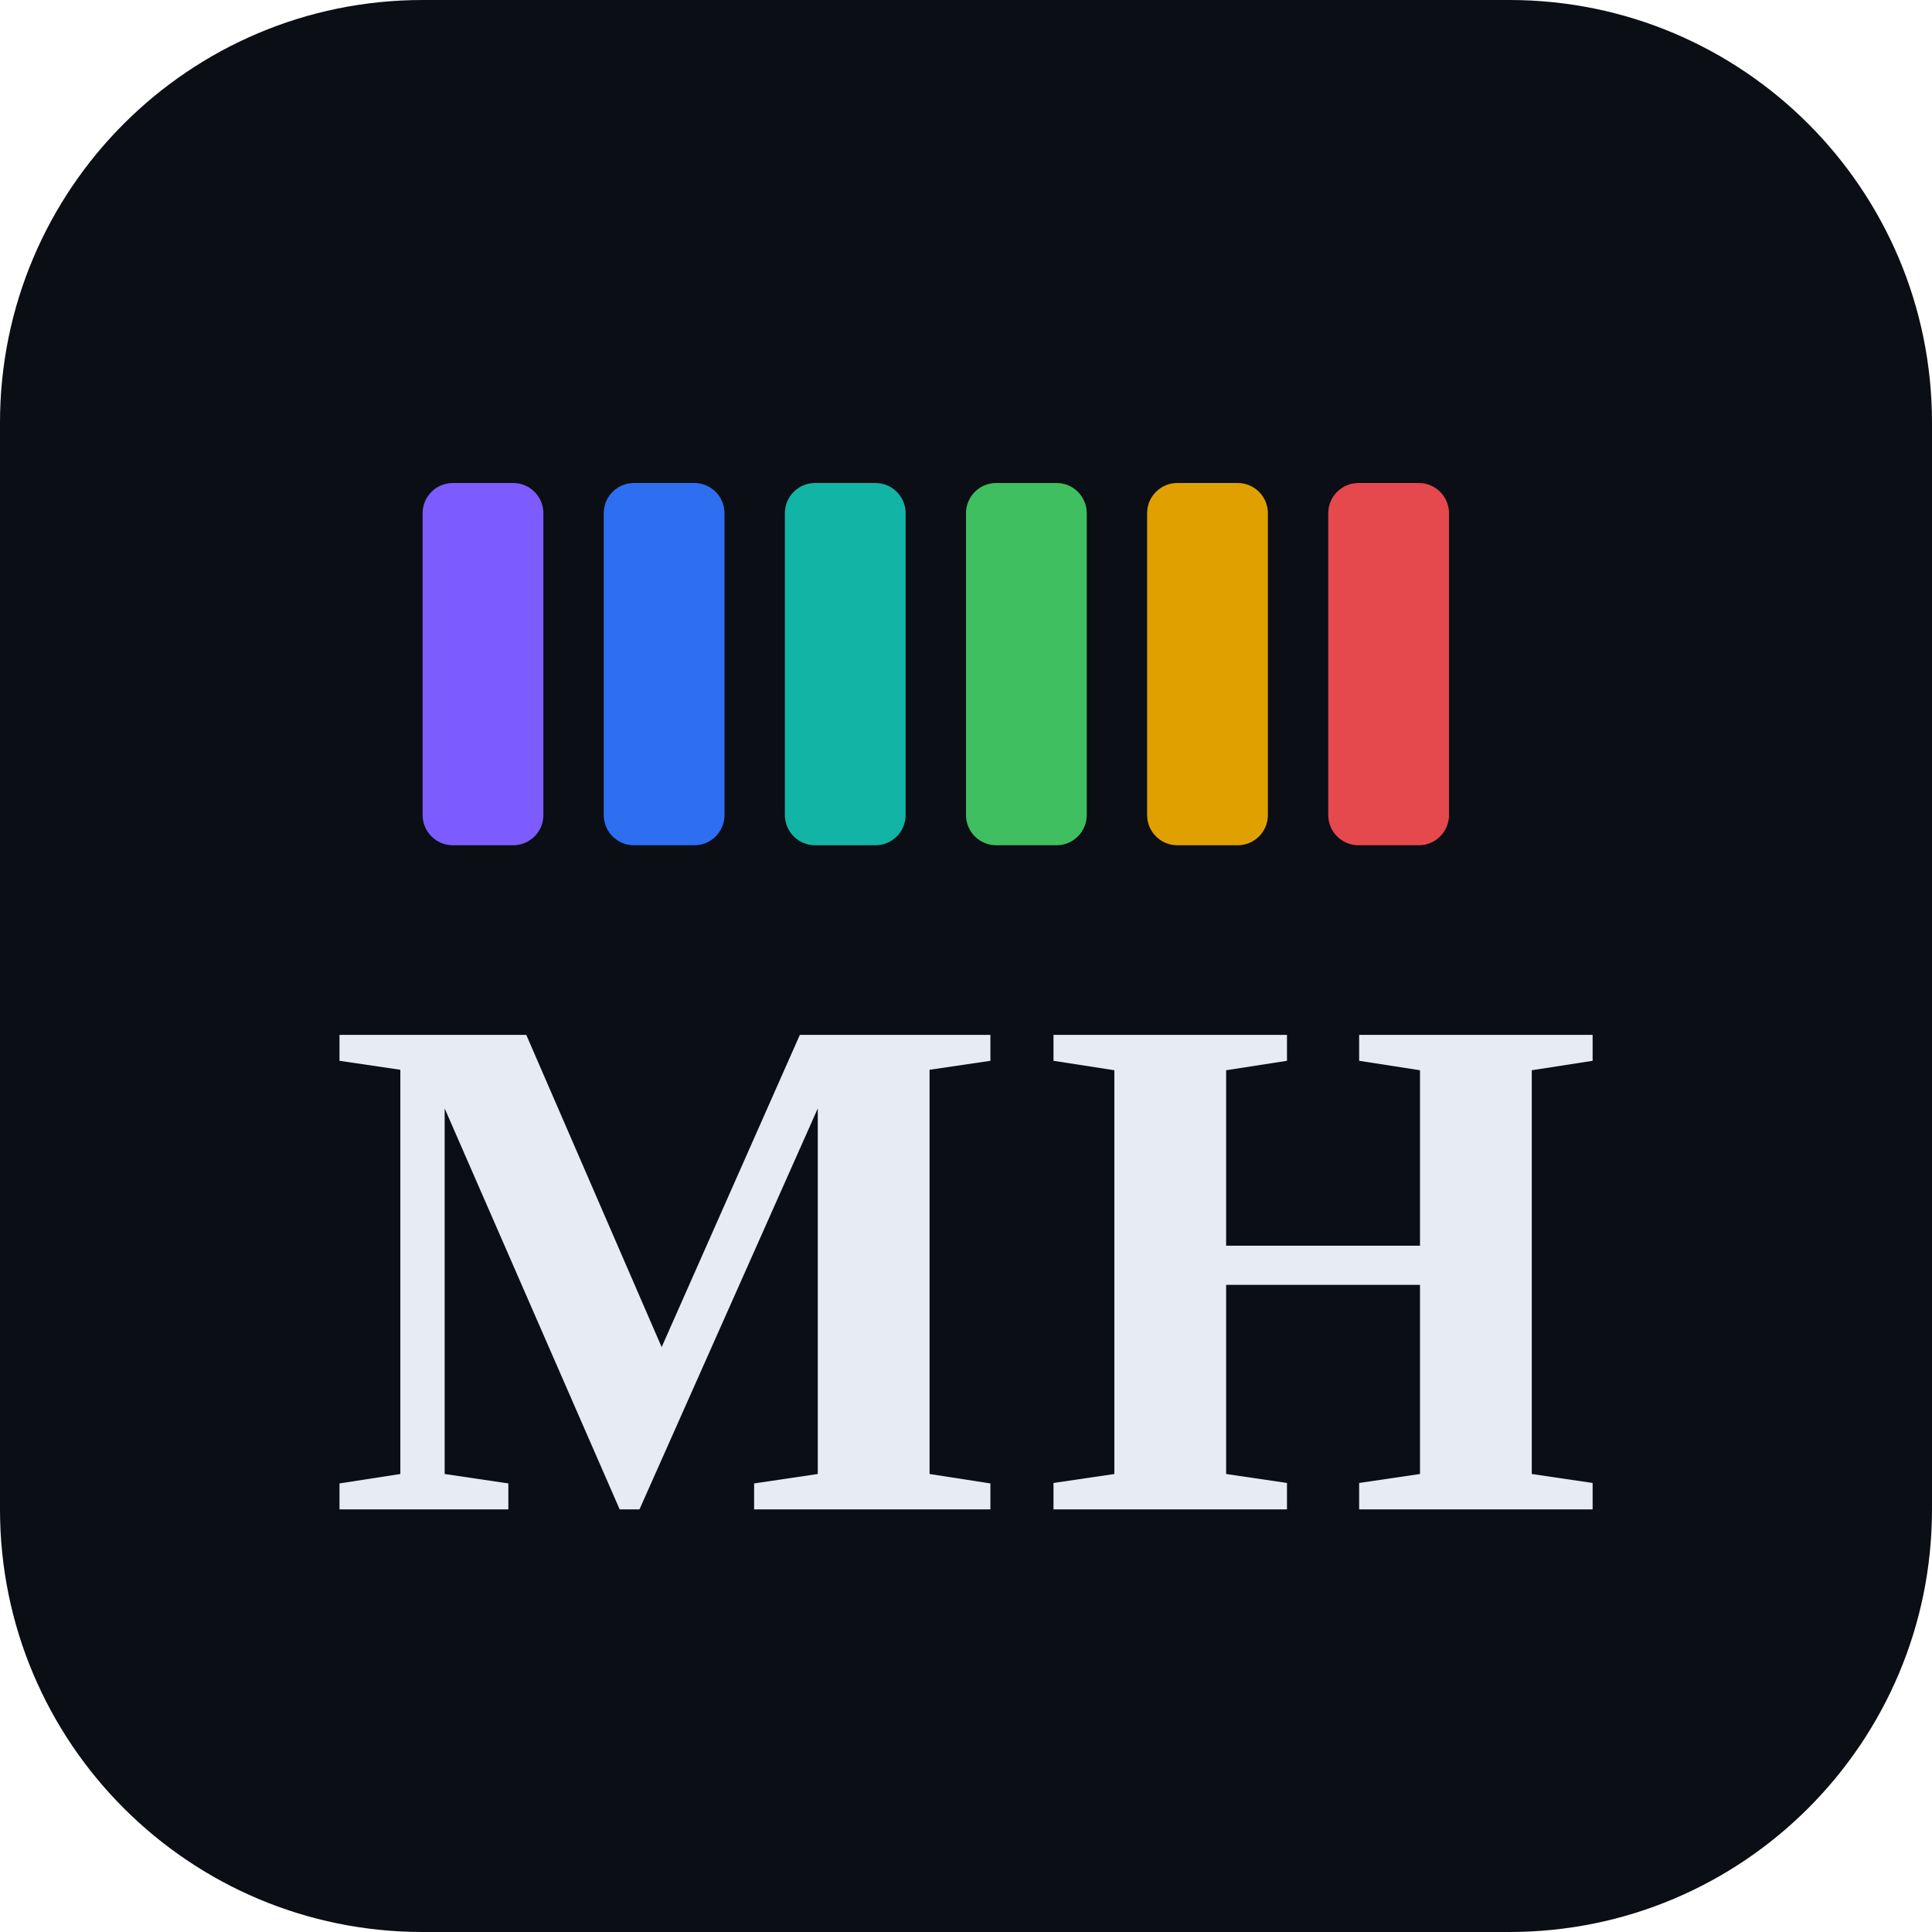
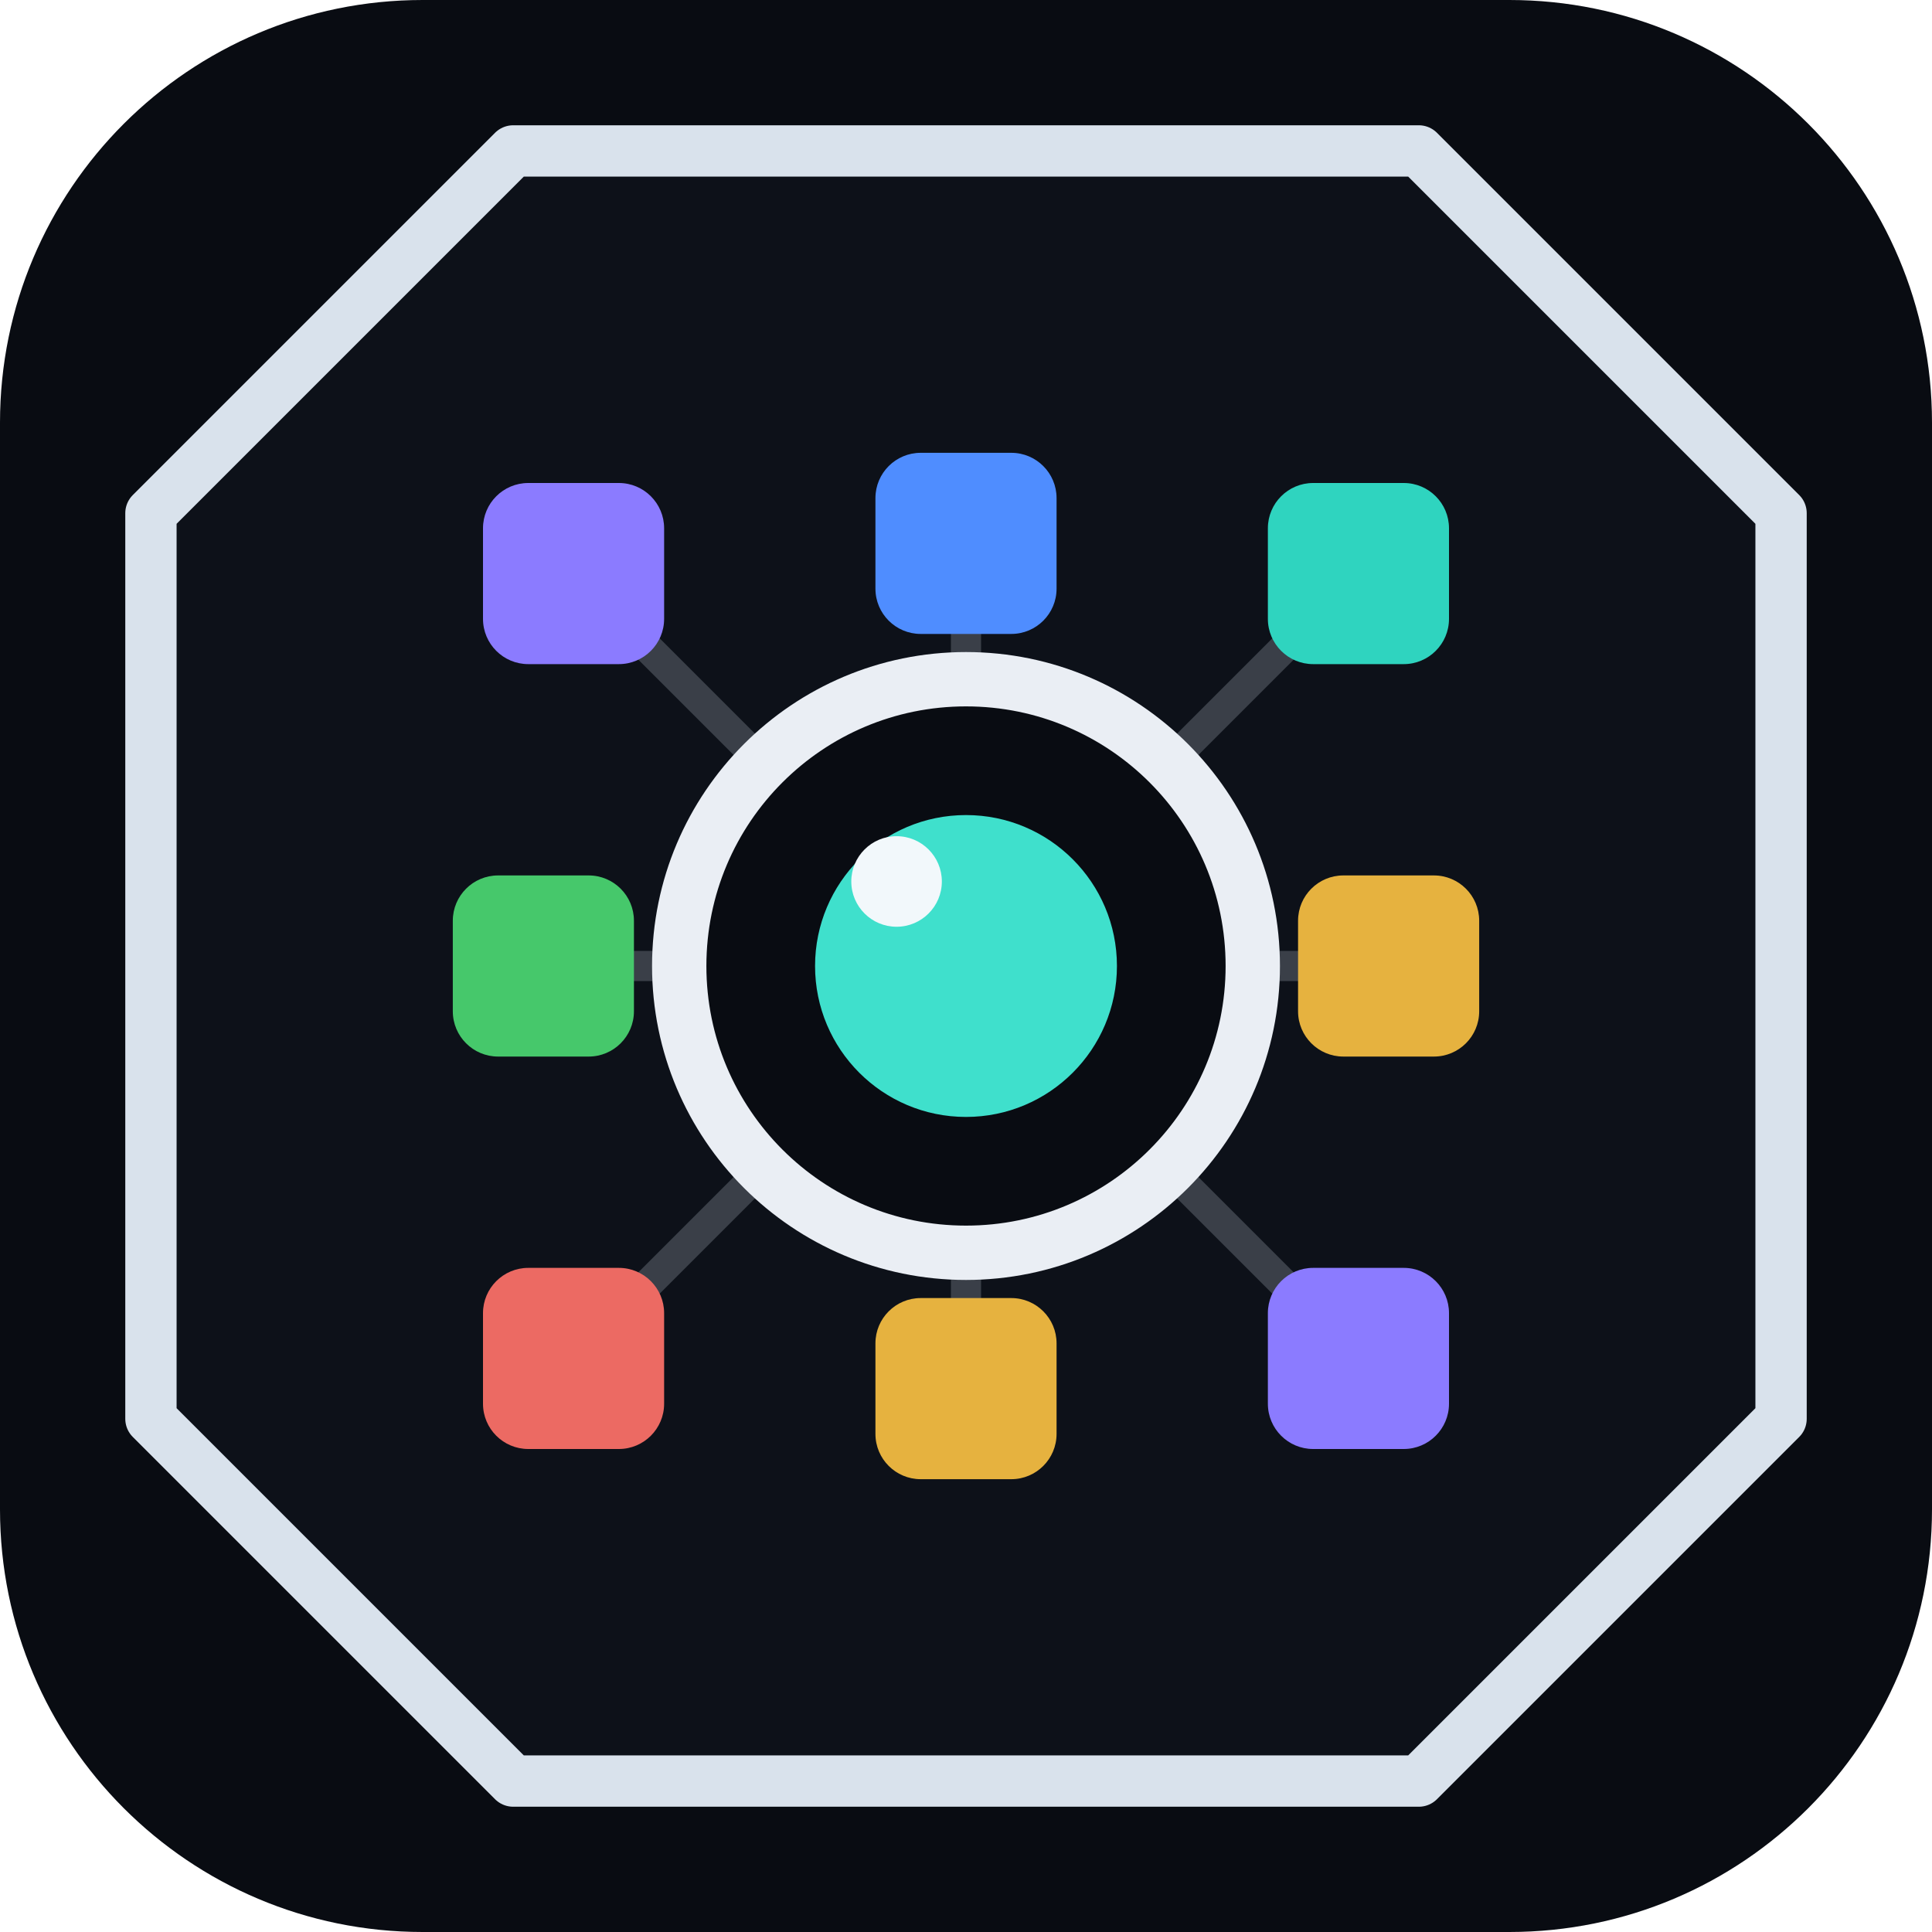
- <svg xmlns="http://www.w3.org/2000/svg" viewBox="0 0 64 64" width="64" height="64">
-   <rect width="64" height="64" rx="14" fill="#0b0e14" />
-   <g>
-     <rect x="14" y="16" width="4" height="12" rx="1" fill="#7c5cff" />
-     <rect x="20" y="16" width="4" height="12" rx="1" fill="#2e6ff2" />
-     <rect x="26" y="16" width="4" height="12" rx="1" fill="#12b5a5" />
-     <rect x="32" y="16" width="4" height="12" rx="1" fill="#3fbf5f" />
-     <rect x="38" y="16" width="4" height="12" rx="1" fill="#e0a100" />
-     <rect x="44" y="16" width="4" height="12" rx="1" fill="#e5484d" />
+ <svg xmlns="http://www.w3.org/2000/svg" viewBox="0 0 64 64">
+   <rect width="64" height="64" rx="14" fill="#090c12" />
+   <path d="M17 5h30l12 12v30L47 59H17L5 47V17Z" fill="#0d1119" stroke="#d9e2ec" stroke-width="1.7" stroke-linejoin="round" />
+   <g fill="none" stroke="#d9e2ec" stroke-width="1" stroke-linecap="round" opacity=".22">
+     <path d="M32 32 19 19M32 32V18M32 32l13-13M32 32H18M32 32h14M32 32 19 45M32 32v14M32 32l13 13" />
  </g>
-   <text x="32" y="50" font-family="Georgia, 'Times New Roman', serif" font-size="24" font-weight="600" text-anchor="middle" fill="#e7ecf2" letter-spacing="1">MH</text>
+   <rect x="16" y="16" width="6" height="6" rx="1.5" fill="#8b7bff" />
+   <rect x="29" y="15" width="6" height="6" rx="1.5" fill="#4f8dff" />
+   <rect x="42" y="16" width="6" height="6" rx="1.5" fill="#2fd4bf" />
+   <rect x="15" y="29" width="6" height="6" rx="1.5" fill="#46c86b" />
+   <rect x="43" y="29" width="6" height="6" rx="1.5" fill="#e6b23f" />
+   <rect x="16" y="42" width="6" height="6" rx="1.5" fill="#ec6a63" />
+   <rect x="29" y="43" width="6" height="6" rx="1.5" fill="#e6b23f" />
+   <rect x="42" y="42" width="6" height="6" rx="1.5" fill="#8b7bff" />
+   <circle cx="32" cy="32" r="9.5" fill="#090c12" stroke="#eaeef4" stroke-width="1.8" />
+   <circle cx="32" cy="32" r="5" fill="#3fe0cc" />
+   <circle cx="29.7" cy="29.2" r="1.5" fill="#f2f8fb" />
</svg>
